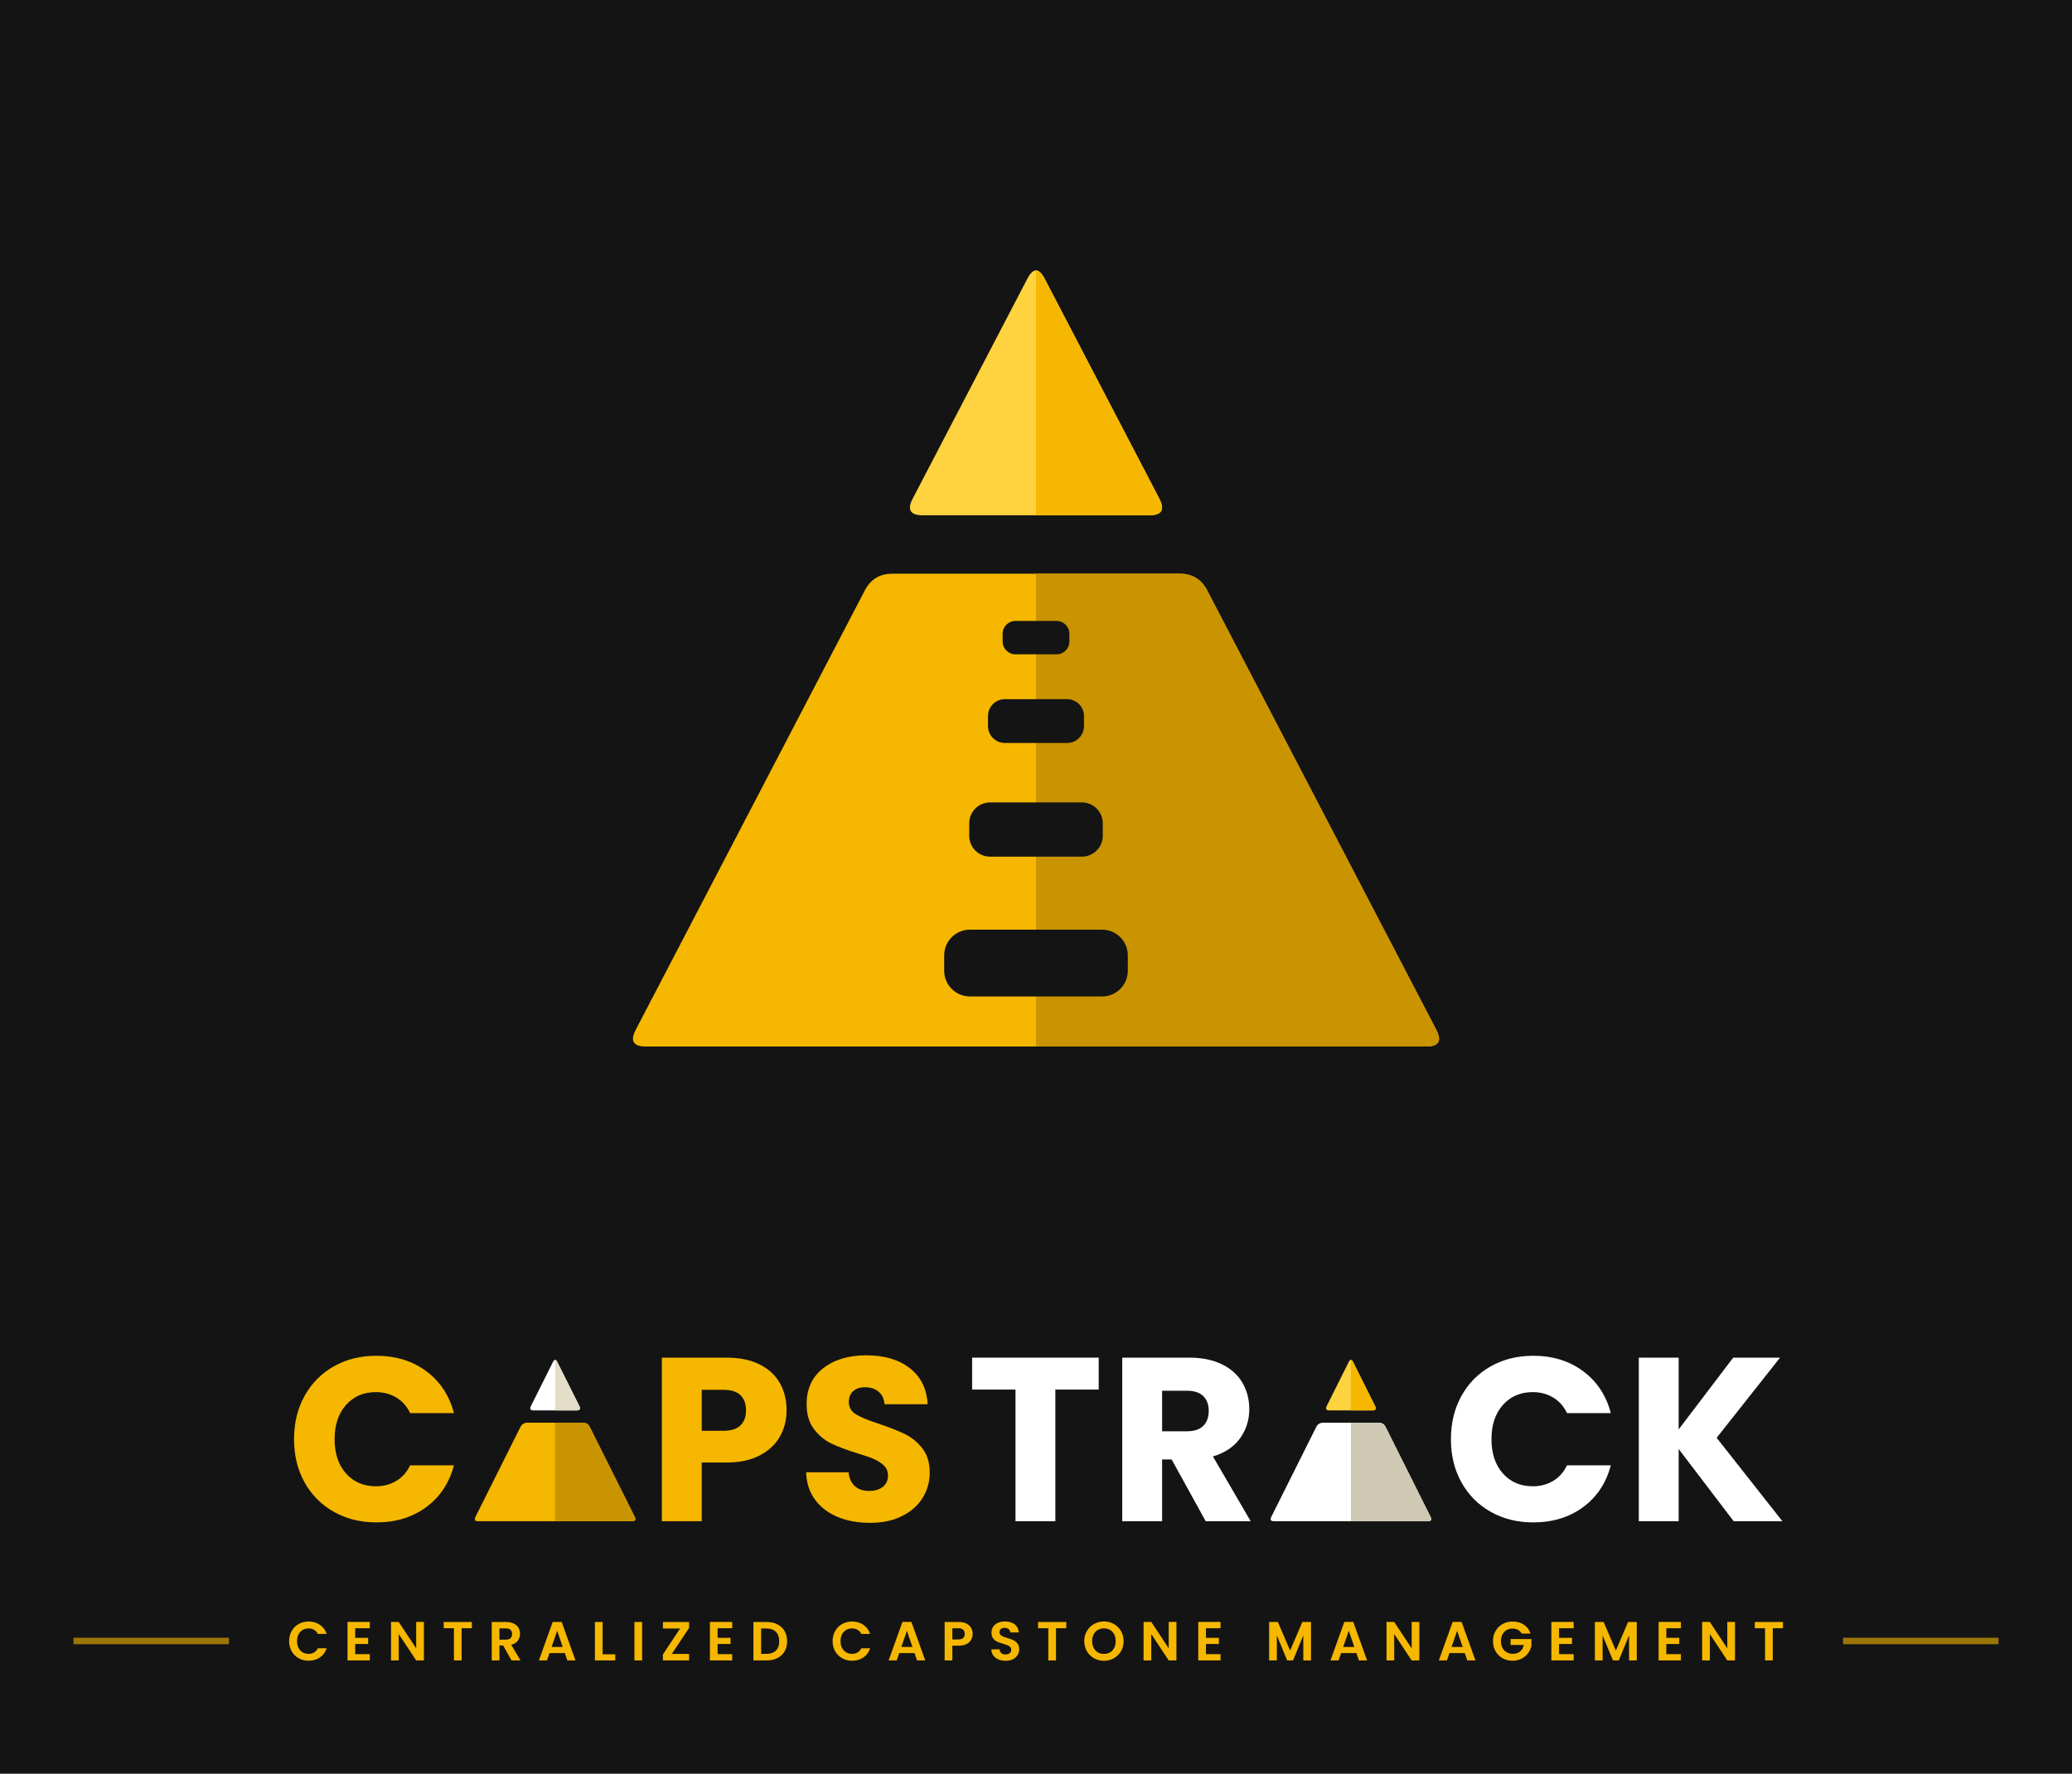
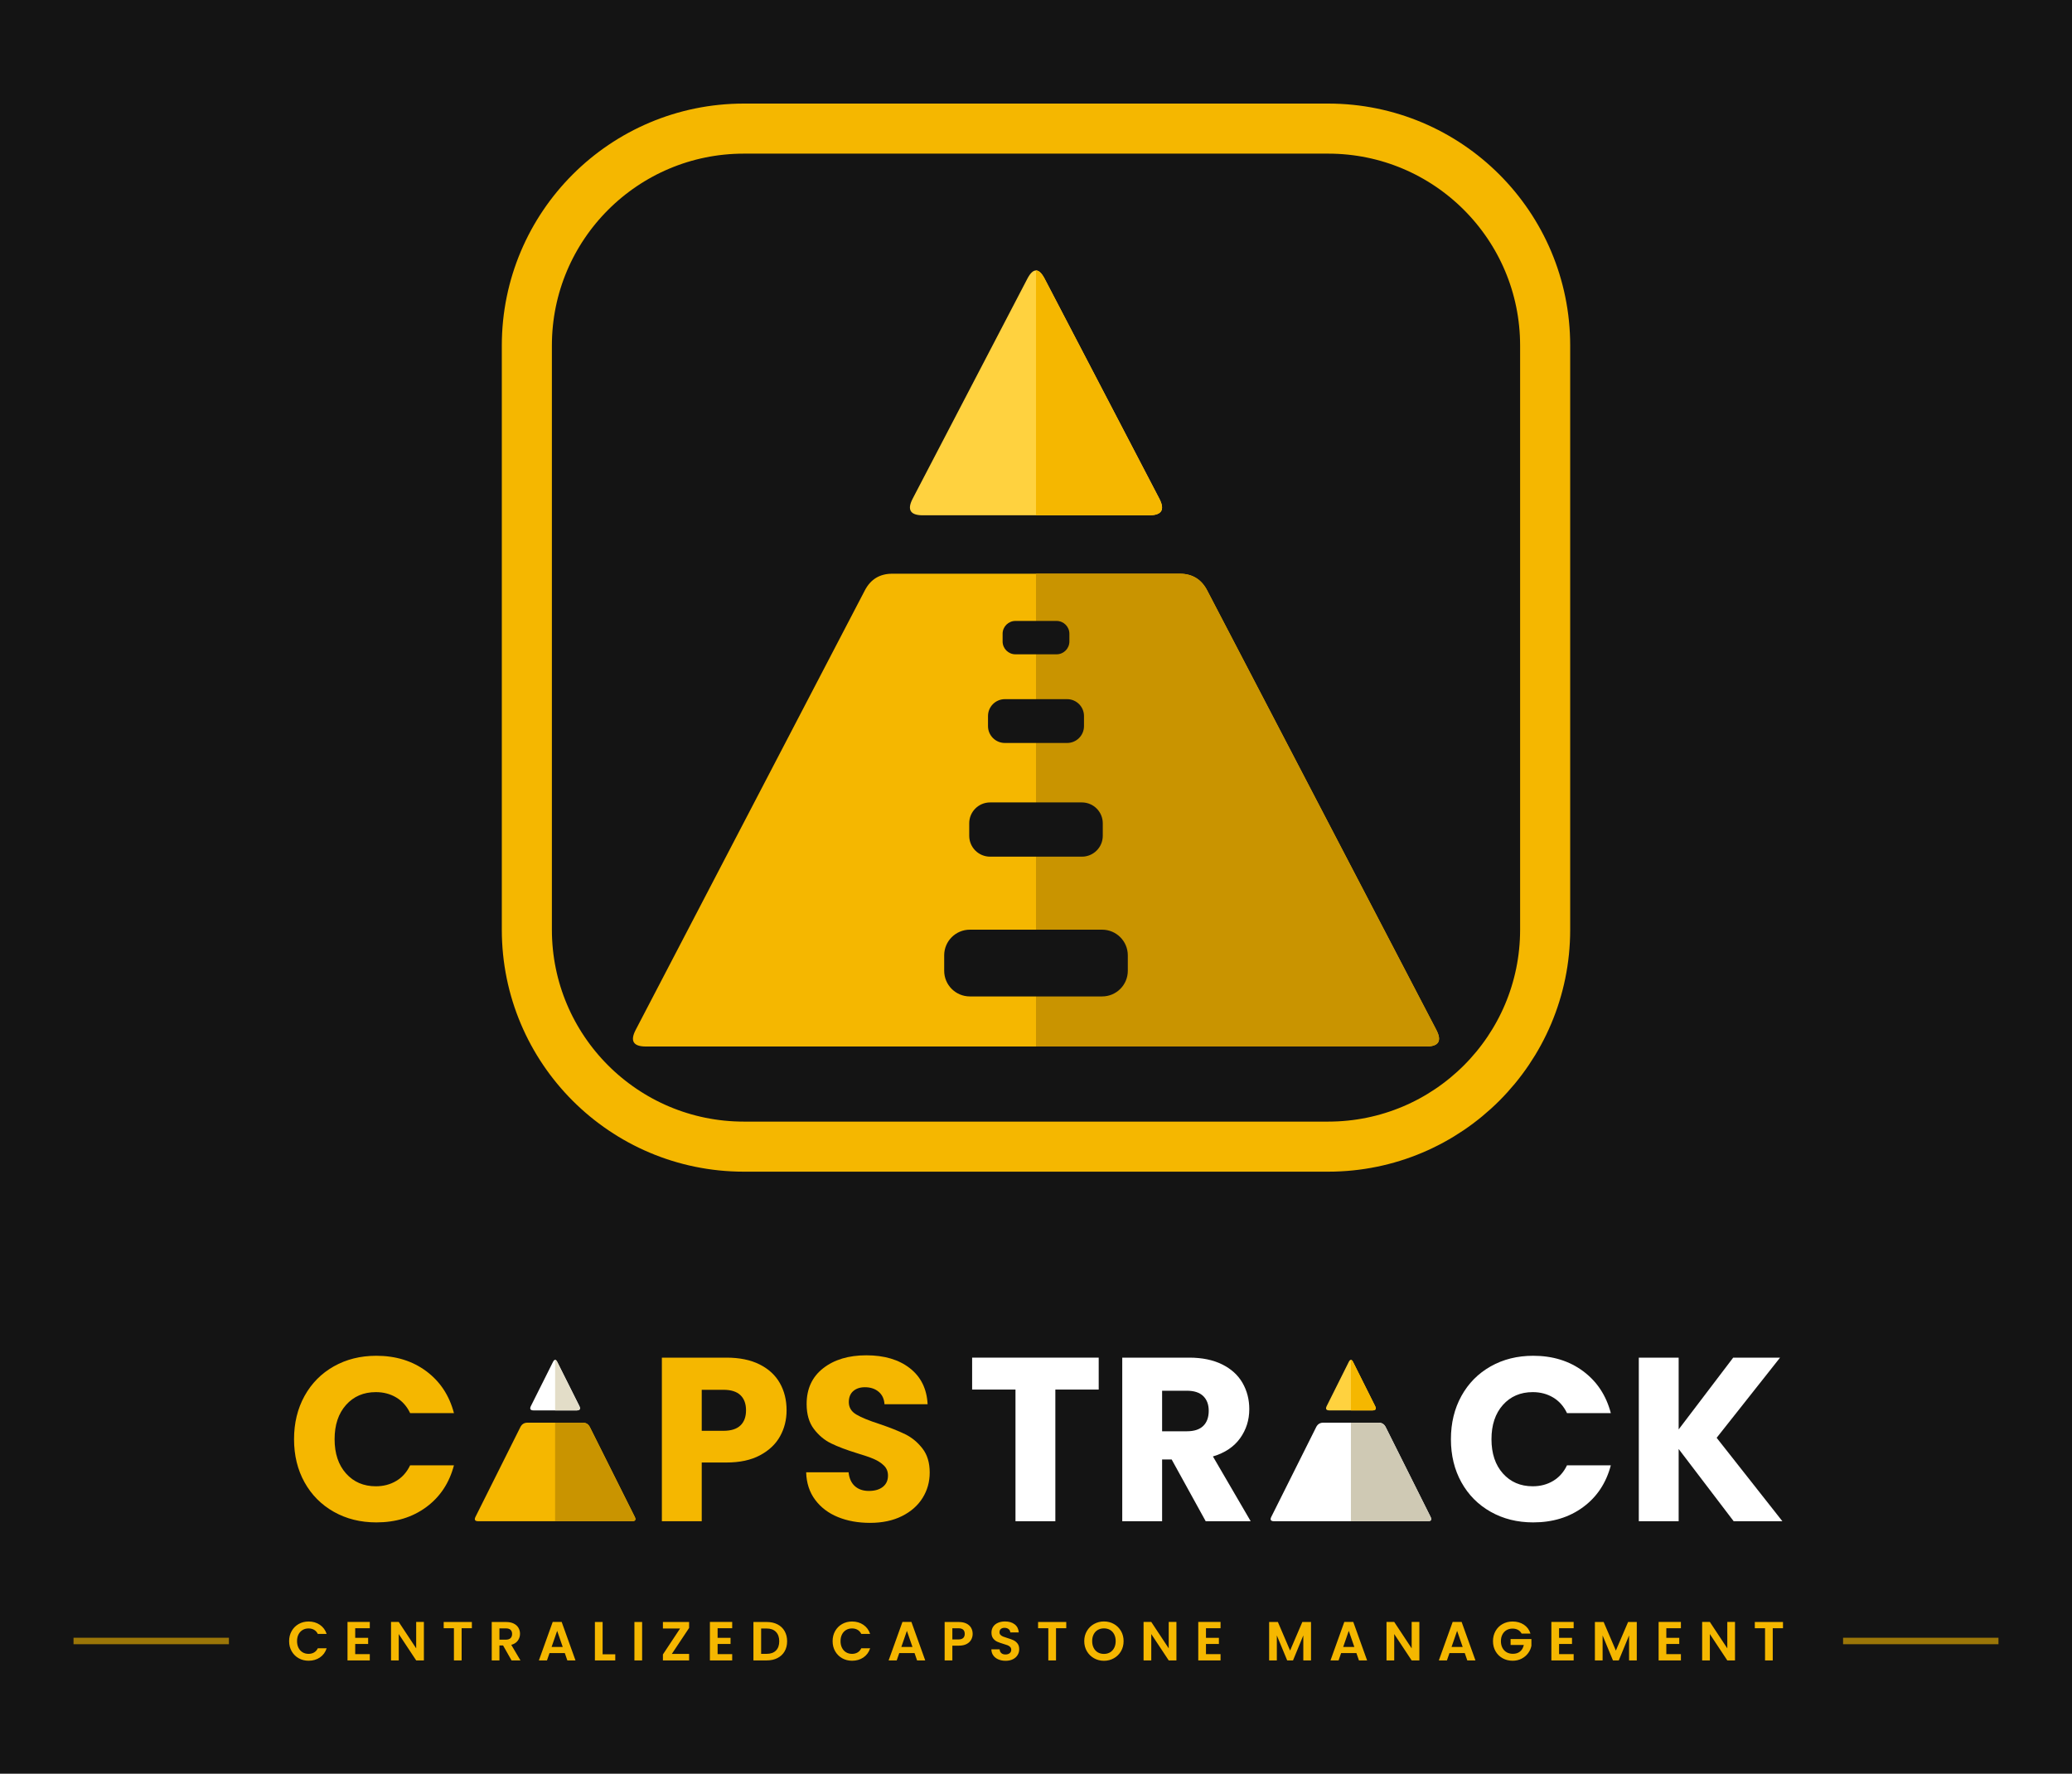
<svg xmlns="http://www.w3.org/2000/svg" viewBox="0 0 640 548" width="640" height="548" role="img" aria-label="CapsTrack">
  <rect width="640" height="548" fill="#141414" />
  <g transform="translate(155.0 32) scale(0.6445312)">
-     <rect width="512" height="512" rx="108" fill="#141414" />
+     <rect x="12" y="12" width="488" height="488" rx="104" fill="#141414" stroke="#F5B700" stroke-width="24" />
    <clipPath id="r1">
      <rect x="256.0" y="26" width="392" height="476" />
    </clipPath>
    <path d="M251.84 83.98Q256.00 76.00 260.16 83.98L315.10 189.38Q319.26 197.36 310.26 197.36L201.74 197.36Q192.74 197.36 196.90 189.38Z" fill="#FFD23F" />
    <path d="M251.84 83.98Q256.00 76.00 260.16 83.98L315.10 189.38Q319.26 197.36 310.26 197.36L201.74 197.36Q192.74 197.36 196.90 189.38Z" fill="#F5B700" clip-path="url(#r1)" />
    <path d="M173.98 233.34Q178.14 225.36 187.14 225.36L324.86 225.36Q333.86 225.36 338.02 233.34L447.84 444.02Q452.00 452.00 443.00 452.00L69.00 452.00Q60.00 452.00 64.16 444.02Z" fill="#F5B700" />
    <path d="M173.98 233.34Q178.14 225.36 187.14 225.36L324.86 225.36Q333.86 225.36 338.02 233.34L447.84 444.02Q452.00 452.00 443.00 452.00L69.00 452.00Q60.00 452.00 64.16 444.02Z" fill="#C99400" clip-path="url(#r1)" />
    <rect x="212.0" y="396.0" width="88" height="32" rx="12.308" fill="#141414" />
    <rect x="224.0" y="335.0" width="64" height="26" rx="10.0" fill="#141414" />
    <rect x="233.0" y="285.5" width="46" height="21" rx="8.077" fill="#141414" />
    <rect x="240.0" y="248.0" width="32" height="16" rx="6.154" fill="#141414" />
  </g>
  <path d="M116.24 418.88Q125.24 418.88 131.648 423.632Q138.056 428.384 140.216 436.592H126.68Q125.168 433.424 122.396 431.768Q119.624 430.112 116.096 430.112Q110.408 430.112 106.88 434.072Q103.352 438.032 103.352 444.656Q103.352 451.28 106.88 455.24Q110.408 459.2 116.096 459.2Q119.624 459.2 122.396 457.544Q125.168 455.888 126.68 452.72H140.216Q138.056 460.928 131.648 465.644Q125.24 470.36 116.24 470.36Q108.896 470.36 103.1 467.084Q97.304 463.808 94.064 457.976Q90.824 452.144 90.824 444.656Q90.824 437.168 94.064 431.3Q97.304 425.432 103.1 422.156Q108.896 418.88 116.24 418.88Z" fill="#F5B700" />
  <clipPath id="r5">
    <rect x="171.464" y="369.456" width="50.544" height="150.544" />
  </clipPath>
  <path d="M170.79 420.81Q171.46 419.46 172.14 420.81L178.94 434.40Q179.61 435.76 178.10 435.76L164.83 435.76Q163.31 435.76 163.99 434.40Z" fill="#FFFFFF" />
  <path d="M170.79 420.81Q171.46 419.46 172.14 420.81L178.94 434.40Q179.61 435.76 178.10 435.76L164.83 435.76Q163.31 435.76 163.99 434.40Z" fill="#E3DDC8" clip-path="url(#r5)" />
  <path d="M160.74 440.90Q161.42 439.55 162.93 439.55L179.99 439.55Q181.51 439.55 182.19 440.90L196.06 468.64Q196.74 470.00 195.22 470.00L147.71 470.00Q146.19 470.00 146.87 468.64Z" fill="#F5B700" />
  <path d="M160.74 440.90Q161.42 439.55 162.93 439.55L179.99 439.55Q181.51 439.55 182.19 440.90L196.06 468.64Q196.74 470.00 195.22 470.00L147.71 470.00Q146.19 470.00 146.87 468.64Z" fill="#C99400" clip-path="url(#r5)" />
  <path d="M224.384 451.856H216.752V470.0H204.44V419.456H224.384Q230.432 419.456 234.608 421.544Q238.784 423.632 240.872 427.304Q242.96 430.976 242.96 435.728Q242.96 440.12 240.944 443.756Q238.928 447.392 234.752 449.624Q230.576 451.856 224.384 451.856ZM230.432 435.728Q230.432 432.704 228.704 431.048Q226.976 429.392 223.448 429.392H216.752V442.064H223.448Q226.976 442.064 228.704 440.408Q230.432 438.752 230.432 435.728Z" fill="#F5B700" />
  <path d="M249.008 454.88H262.112Q262.4 457.688 264.056 459.164Q265.712 460.64 268.376 460.64Q271.112 460.64 272.696 459.38Q274.28 458.12 274.28 455.888Q274.28 454.016 273.02 452.792Q271.76 451.568 269.924 450.776Q268.088 449.984 264.704 448.976Q259.808 447.464 256.712 445.952Q253.616 444.44 251.384 441.488Q249.152 438.536 249.152 433.784Q249.152 426.728 254.264 422.732Q259.376 418.736 267.584 418.736Q275.936 418.736 281.048 422.732Q286.16 426.728 286.52 433.856H273.2Q273.056 431.408 271.4 430.004Q269.744 428.6 267.152 428.6Q264.92 428.6 263.552 429.788Q262.184 430.976 262.184 433.208Q262.184 435.656 264.488 437.024Q266.792 438.392 271.688 439.976Q276.584 441.632 279.644 443.144Q282.704 444.656 284.936 447.536Q287.168 450.416 287.168 454.952Q287.168 459.272 284.972 462.8Q282.776 466.328 278.6 468.416Q274.424 470.504 268.736 470.504Q263.192 470.504 258.8 468.704Q254.408 466.904 251.78 463.376Q249.152 459.848 249.008 454.88Z" fill="#F5B700" />
  <path d="M339.368 419.456V429.32H325.976V470.0H313.664V429.32H300.272V419.456Z" fill="#FFFFFF" />
  <path d="M372.416 470.0 361.904 450.92H358.952V470.0H346.64V419.456H367.304Q373.28 419.456 377.492 421.544Q381.704 423.632 383.792 427.268Q385.88 430.904 385.88 435.368Q385.88 440.408 383.036 444.368Q380.192 448.328 374.648 449.984L386.312 470.0ZM358.952 442.208H366.584Q369.968 442.208 371.66 440.552Q373.352 438.896 373.352 435.872Q373.352 432.992 371.66 431.336Q369.968 429.68 366.584 429.68H358.952Z" fill="#FFFFFF" />
  <clipPath id="r6">
    <rect x="417.272" y="369.456" width="50.544" height="150.544" />
  </clipPath>
  <path d="M416.59 420.81Q417.27 419.46 417.95 420.81L424.74 434.40Q425.42 435.76 423.91 435.76L410.64 435.76Q409.12 435.76 409.80 434.40Z" fill="#FFD23F" />
  <path d="M416.59 420.81Q417.27 419.46 417.95 420.81L424.74 434.40Q425.42 435.76 423.91 435.76L410.64 435.76Q409.12 435.76 409.80 434.40Z" fill="#F5B700" clip-path="url(#r6)" />
  <path d="M406.55 440.90Q407.23 439.55 408.74 439.55L425.80 439.55Q427.32 439.55 428.00 440.90L441.87 468.64Q442.54 470.00 441.03 470.00L393.52 470.00Q392.00 470.00 392.68 468.64Z" fill="#FFFFFF" />
  <path d="M406.55 440.90Q407.23 439.55 408.74 439.55L425.80 439.55Q427.32 439.55 428.00 440.90L441.87 468.64Q442.54 470.00 441.03 470.00L393.52 470.00Q392.00 470.00 392.68 468.64Z" fill="#CFC9B4" clip-path="url(#r6)" />
  <path d="M473.576 418.88Q482.576 418.88 488.984 423.632Q495.392 428.384 497.552 436.592H484.016Q482.504 433.424 479.732 431.768Q476.96 430.112 473.432 430.112Q467.744 430.112 464.216 434.072Q460.688 438.032 460.688 444.656Q460.688 451.28 464.216 455.24Q467.744 459.2 473.432 459.2Q476.96 459.2 479.732 457.544Q482.504 455.888 484.016 452.72H497.552Q495.392 460.928 488.984 465.644Q482.576 470.36 473.576 470.36Q466.232 470.36 460.436 467.084Q454.64 463.808 451.4 457.976Q448.16 452.144 448.16 444.656Q448.16 437.168 451.4 431.3Q454.64 425.432 460.436 422.156Q466.232 418.88 473.576 418.88Z" fill="#FFFFFF" />
  <path d="M535.496 470.0 518.504 447.68V470.0H506.192V419.456H518.504V441.632L535.352 419.456H549.824L530.24 444.224L550.544 470.0Z" fill="#FFFFFF" />
  <path d="M95.322 500.981Q97.311 500.981 98.807 502.001Q100.303 503.021 100.898 504.823H98.161Q97.753 503.973 97.013 503.548Q96.274 503.123 95.305 503.123Q94.268 503.123 93.46 503.607Q92.653 504.092 92.202 504.976Q91.752 505.86 91.752 507.05Q91.752 508.223 92.202 509.115Q92.653 510.008 93.46 510.492Q94.268 510.977 95.305 510.977Q96.274 510.977 97.013 510.543Q97.753 510.11 98.161 509.26H100.898Q100.303 511.079 98.815 512.091Q97.328 513.102 95.322 513.102Q93.622 513.102 92.253 512.328Q90.885 511.555 90.094 510.178Q89.304 508.801 89.304 507.05Q89.304 505.299 90.094 503.913Q90.885 502.528 92.253 501.755Q93.622 500.981 95.322 500.981ZM109.718 503.055V506.03H113.713V507.917H109.718V511.062H114.223V513.0H107.338V501.117H114.223V503.055ZM130.931 513.0H128.551L123.162 504.857V513.0H120.782V501.117H123.162L128.551 509.277V501.117H130.931ZM145.752 501.134V503.055H142.59V513.0H140.21V503.055H137.048V501.134ZM158.006 513.0 155.388 508.376H154.266V513.0H151.886V501.134H156.34Q157.717 501.134 158.686 501.619Q159.655 502.103 160.139 502.928Q160.624 503.752 160.624 504.772Q160.624 505.945 159.944 506.889Q159.264 507.832 157.921 508.189L160.76 513.0ZM154.266 506.591H156.255Q157.224 506.591 157.7 506.124Q158.176 505.656 158.176 504.823Q158.176 504.007 157.7 503.557Q157.224 503.106 156.255 503.106H154.266ZM174.459 510.739H169.733L168.951 513.0H166.452L170.719 501.117H173.49L177.757 513.0H175.241ZM173.813 508.835 172.096 503.871 170.379 508.835ZM186.135 511.113H190.045V513.0H183.755V501.134H186.135ZM198.338 501.134V513.0H195.958V501.134ZM207.515 510.994H212.853V513.0H204.761V511.164L210.065 503.14H204.761V501.134H212.853V502.97ZM221.656 503.055V506.03H225.651V507.917H221.656V511.062H226.161V513.0H219.276V501.117H226.161V503.055ZM243.124 507.084Q243.124 508.869 242.351 510.204Q241.577 511.538 240.157 512.269Q238.738 513.0 236.868 513.0H232.72V501.134H236.868Q238.738 501.134 240.157 501.865Q241.577 502.596 242.351 503.947Q243.124 505.299 243.124 507.084ZM240.693 507.084Q240.693 505.231 239.673 504.185Q238.653 503.14 236.783 503.14H235.1V510.977H236.783Q238.653 510.977 239.673 509.957Q240.693 508.937 240.693 507.084ZM263.195 500.981Q265.184 500.981 266.68 502.001Q268.176 503.021 268.771 504.823H266.034Q265.626 503.973 264.886 503.548Q264.147 503.123 263.178 503.123Q262.141 503.123 261.334 503.607Q260.526 504.092 260.076 504.976Q259.625 505.86 259.625 507.05Q259.625 508.223 260.076 509.115Q260.526 510.008 261.334 510.492Q262.141 510.977 263.178 510.977Q264.147 510.977 264.886 510.543Q265.626 510.11 266.034 509.26H268.771Q268.176 511.079 266.688 512.091Q265.201 513.102 263.195 513.102Q261.495 513.102 260.126 512.328Q258.758 511.555 257.967 510.178Q257.177 508.801 257.177 507.05Q257.177 505.299 257.967 503.913Q258.758 502.528 260.126 501.755Q261.495 500.981 263.195 500.981ZM282.487 510.739H277.761L276.979 513.0H274.48L278.747 501.117H281.518L285.785 513.0H283.269ZM281.841 508.835 280.124 503.871 278.407 508.835ZM296.152 508.444H294.163V513.0H291.783V501.134H296.152Q297.529 501.134 298.498 501.61Q299.467 502.086 299.952 502.919Q300.436 503.752 300.436 504.806Q300.436 505.758 299.986 506.591Q299.535 507.424 298.575 507.934Q297.614 508.444 296.152 508.444ZM297.988 504.806Q297.988 503.072 296.05 503.072H294.163V506.523H296.05Q297.036 506.523 297.512 506.072Q297.988 505.622 297.988 504.806ZM306.213 509.583H308.763Q308.814 510.314 309.282 510.739Q309.749 511.164 310.565 511.164Q311.398 511.164 311.874 510.764Q312.35 510.365 312.35 509.719Q312.35 509.192 312.027 508.852Q311.704 508.512 311.22 508.317Q310.735 508.121 309.885 507.883Q308.729 507.543 308.006 507.212Q307.284 506.88 306.765 506.208Q306.247 505.537 306.247 504.415Q306.247 503.361 306.774 502.579Q307.301 501.797 308.253 501.38Q309.205 500.964 310.429 500.964Q312.265 500.964 313.413 501.856Q314.56 502.749 314.679 504.347H312.061Q312.027 503.735 311.543 503.336Q311.058 502.936 310.259 502.936Q309.562 502.936 309.145 503.293Q308.729 503.65 308.729 504.33Q308.729 504.806 309.043 505.12Q309.358 505.435 309.826 505.63Q310.293 505.826 311.143 506.081Q312.299 506.421 313.03 506.761Q313.761 507.101 314.288 507.781Q314.815 508.461 314.815 509.566Q314.815 510.518 314.322 511.334Q313.829 512.15 312.877 512.635Q311.925 513.119 310.616 513.119Q309.375 513.119 308.38 512.694Q307.386 512.269 306.808 511.47Q306.23 510.671 306.213 509.583ZM329.347 501.134V503.055H326.185V513.0H323.805V503.055H320.643V501.134ZM334.903 507.033Q334.903 505.299 335.719 503.913Q336.535 502.528 337.929 501.746Q339.323 500.964 340.989 500.964Q342.672 500.964 344.058 501.746Q345.443 502.528 346.25 503.913Q347.058 505.299 347.058 507.033Q347.058 508.784 346.25 510.169Q345.443 511.555 344.049 512.337Q342.655 513.119 340.989 513.119Q339.323 513.119 337.929 512.337Q336.535 511.555 335.719 510.169Q334.903 508.784 334.903 507.033ZM344.61 507.033Q344.61 505.843 344.151 504.951Q343.692 504.058 342.876 503.582Q342.06 503.106 340.989 503.106Q339.918 503.106 339.094 503.582Q338.269 504.058 337.81 504.951Q337.351 505.843 337.351 507.033Q337.351 508.223 337.81 509.124Q338.269 510.025 339.094 510.51Q339.918 510.994 340.989 510.994Q342.06 510.994 342.876 510.51Q343.692 510.025 344.151 509.124Q344.61 508.223 344.61 507.033ZM363.375 513.0H360.995L355.606 504.857V513.0H353.226V501.117H355.606L360.995 509.277V501.117H363.375ZM372.501 503.055V506.03H376.496V507.917H372.501V511.062H377.006V513.0H370.121V501.117H377.006V503.055ZM404.948 501.134V513.0H402.568V505.282L399.389 513.0H397.587L394.391 505.282V513.0H392.011V501.134H394.714L398.488 509.957L402.262 501.134ZM418.97 510.739H414.244L413.462 513.0H410.963L415.23 501.117H418.001L422.268 513.0H419.752ZM418.324 508.835 416.607 503.871 414.89 508.835ZM438.415 513.0H436.035L430.646 504.857V513.0H428.266V501.117H430.646L436.035 509.277V501.117H438.415ZM452.437 510.739H447.711L446.929 513.0H444.43L448.697 501.117H451.468L455.735 513.0H453.219ZM451.791 508.835 450.074 503.871 448.357 508.835ZM469.995 504.704Q469.587 503.956 468.873 503.565Q468.159 503.174 467.207 503.174Q466.153 503.174 465.337 503.65Q464.521 504.126 464.062 505.01Q463.603 505.894 463.603 507.05Q463.603 508.24 464.071 509.124Q464.538 510.008 465.371 510.484Q466.204 510.96 467.309 510.96Q468.669 510.96 469.536 510.237Q470.403 509.515 470.675 508.223H466.595V506.404H473.021V508.478Q472.783 509.719 472.001 510.773Q471.219 511.827 469.986 512.465Q468.754 513.102 467.224 513.102Q465.507 513.102 464.121 512.328Q462.736 511.555 461.946 510.178Q461.155 508.801 461.155 507.05Q461.155 505.299 461.946 503.913Q462.736 502.528 464.121 501.755Q465.507 500.981 467.207 500.981Q469.213 500.981 470.692 501.958Q472.171 502.936 472.732 504.704ZM481.569 503.055V506.03H485.564V507.917H481.569V511.062H486.074V513.0H479.189V501.117H486.074V503.055ZM505.57 501.134V513.0H503.19V505.282L500.011 513.0H498.209L495.013 505.282V513.0H492.633V501.134H495.336L499.11 509.957L502.884 501.134ZM514.696 503.055V506.03H518.691V507.917H514.696V511.062H519.201V513.0H512.316V501.117H519.201V503.055ZM535.909 513.0H533.529L528.14 504.857V513.0H525.76V501.117H528.14L533.529 509.277V501.117H535.909ZM550.73 501.134V503.055H547.568V513.0H545.188V503.055H542.026V501.134Z" fill="#F5B700" />
  <rect x="22.709" y="506" width="48" height="2" fill="#F5B700" opacity=".6" />
  <rect x="569.291" y="506" width="48" height="2" fill="#F5B700" opacity=".6" />
</svg>
